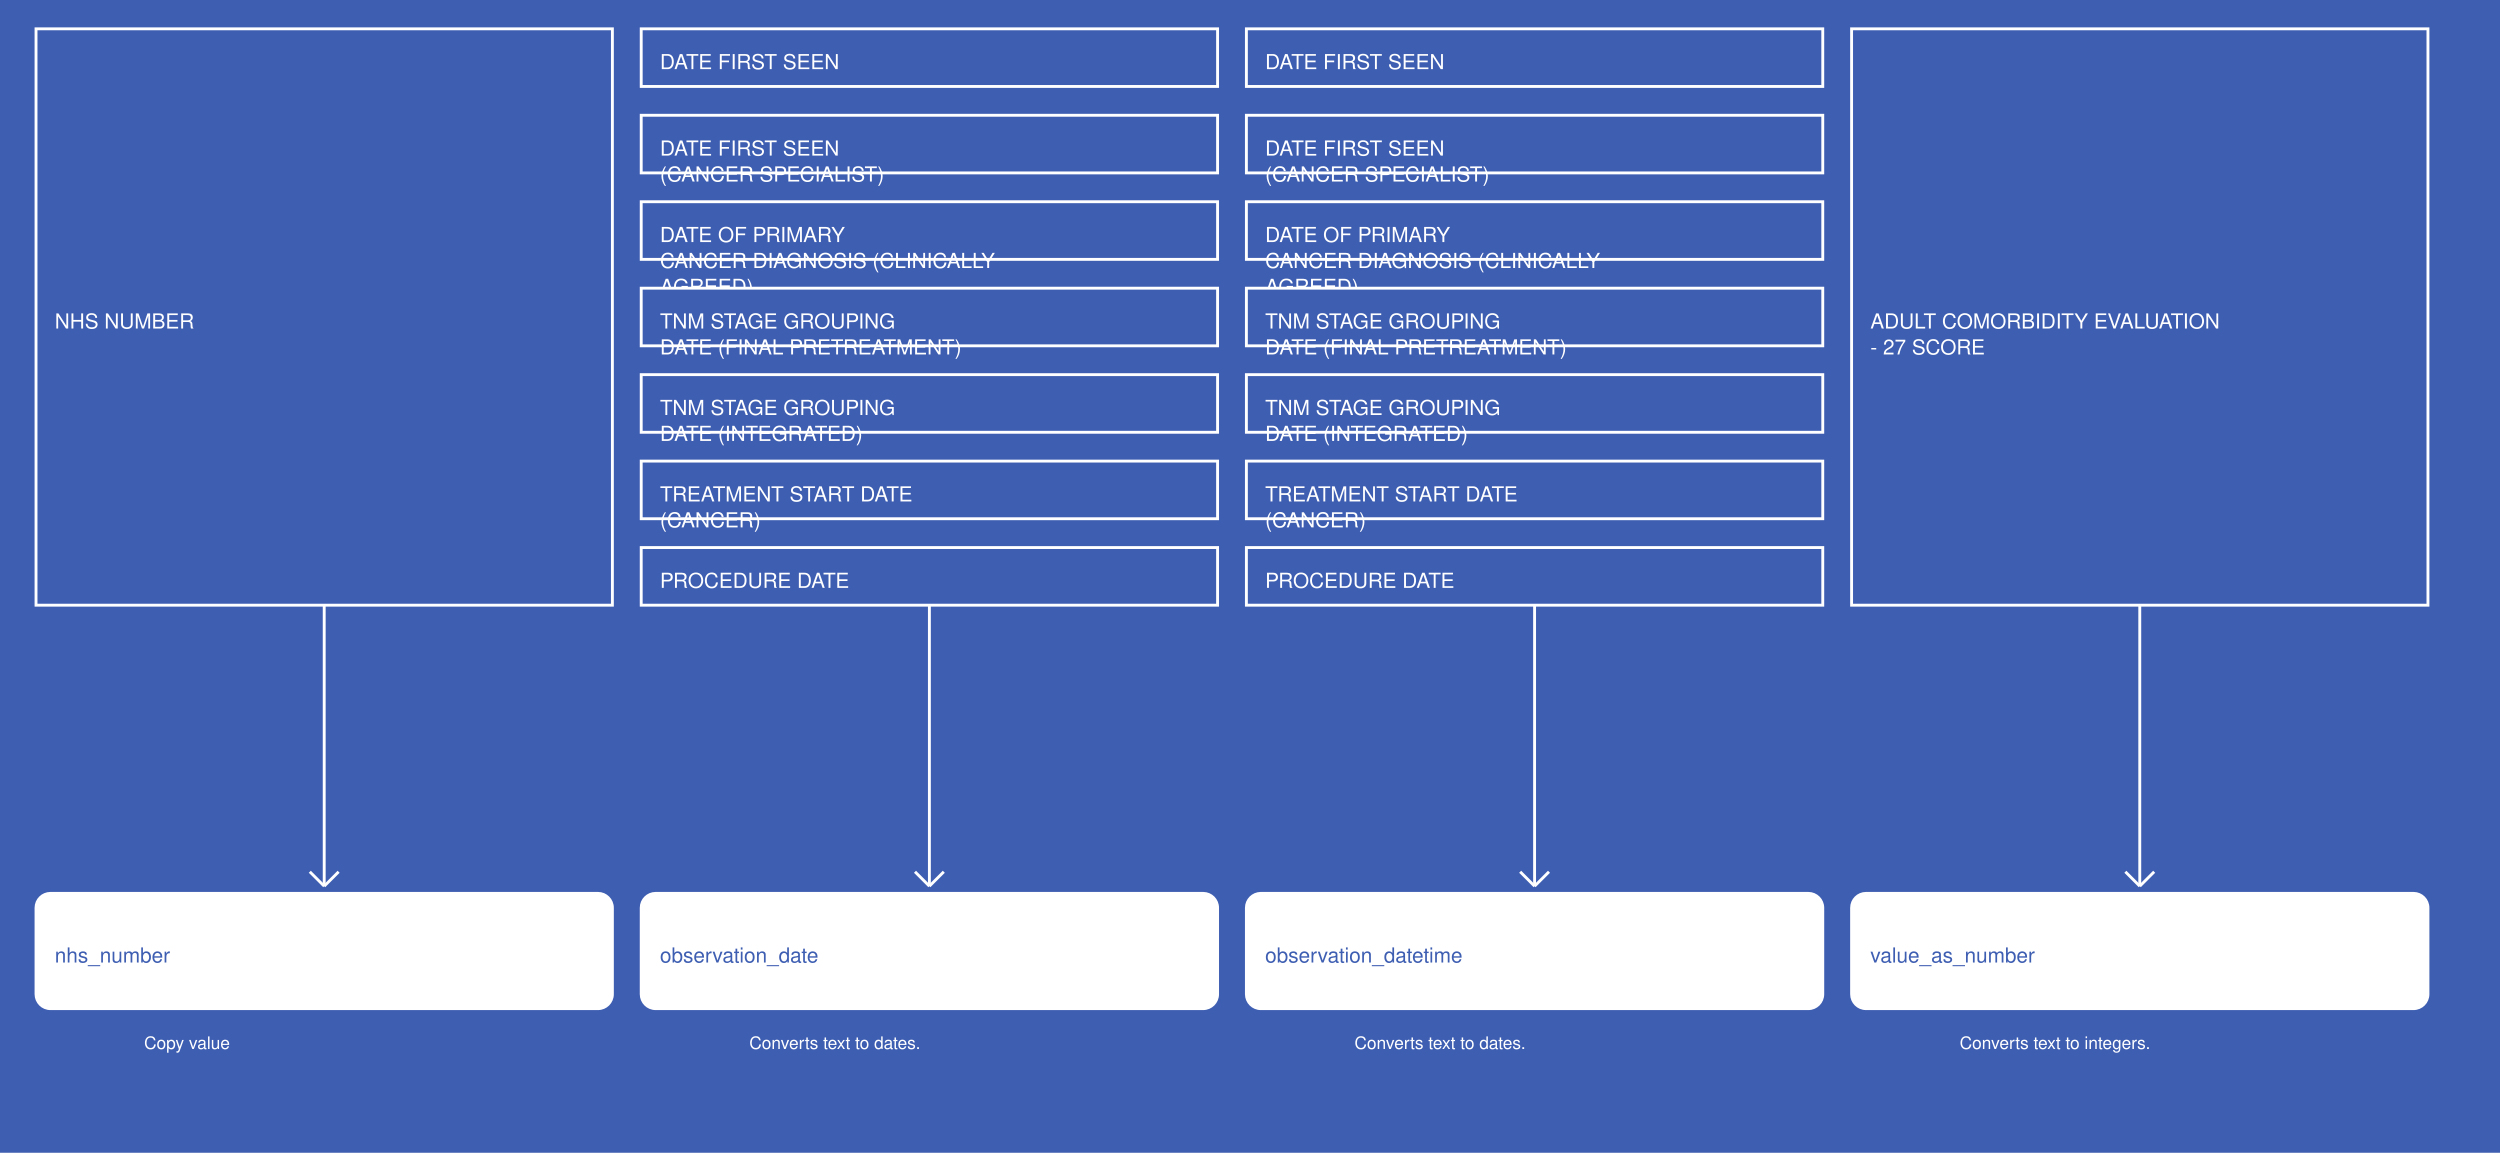
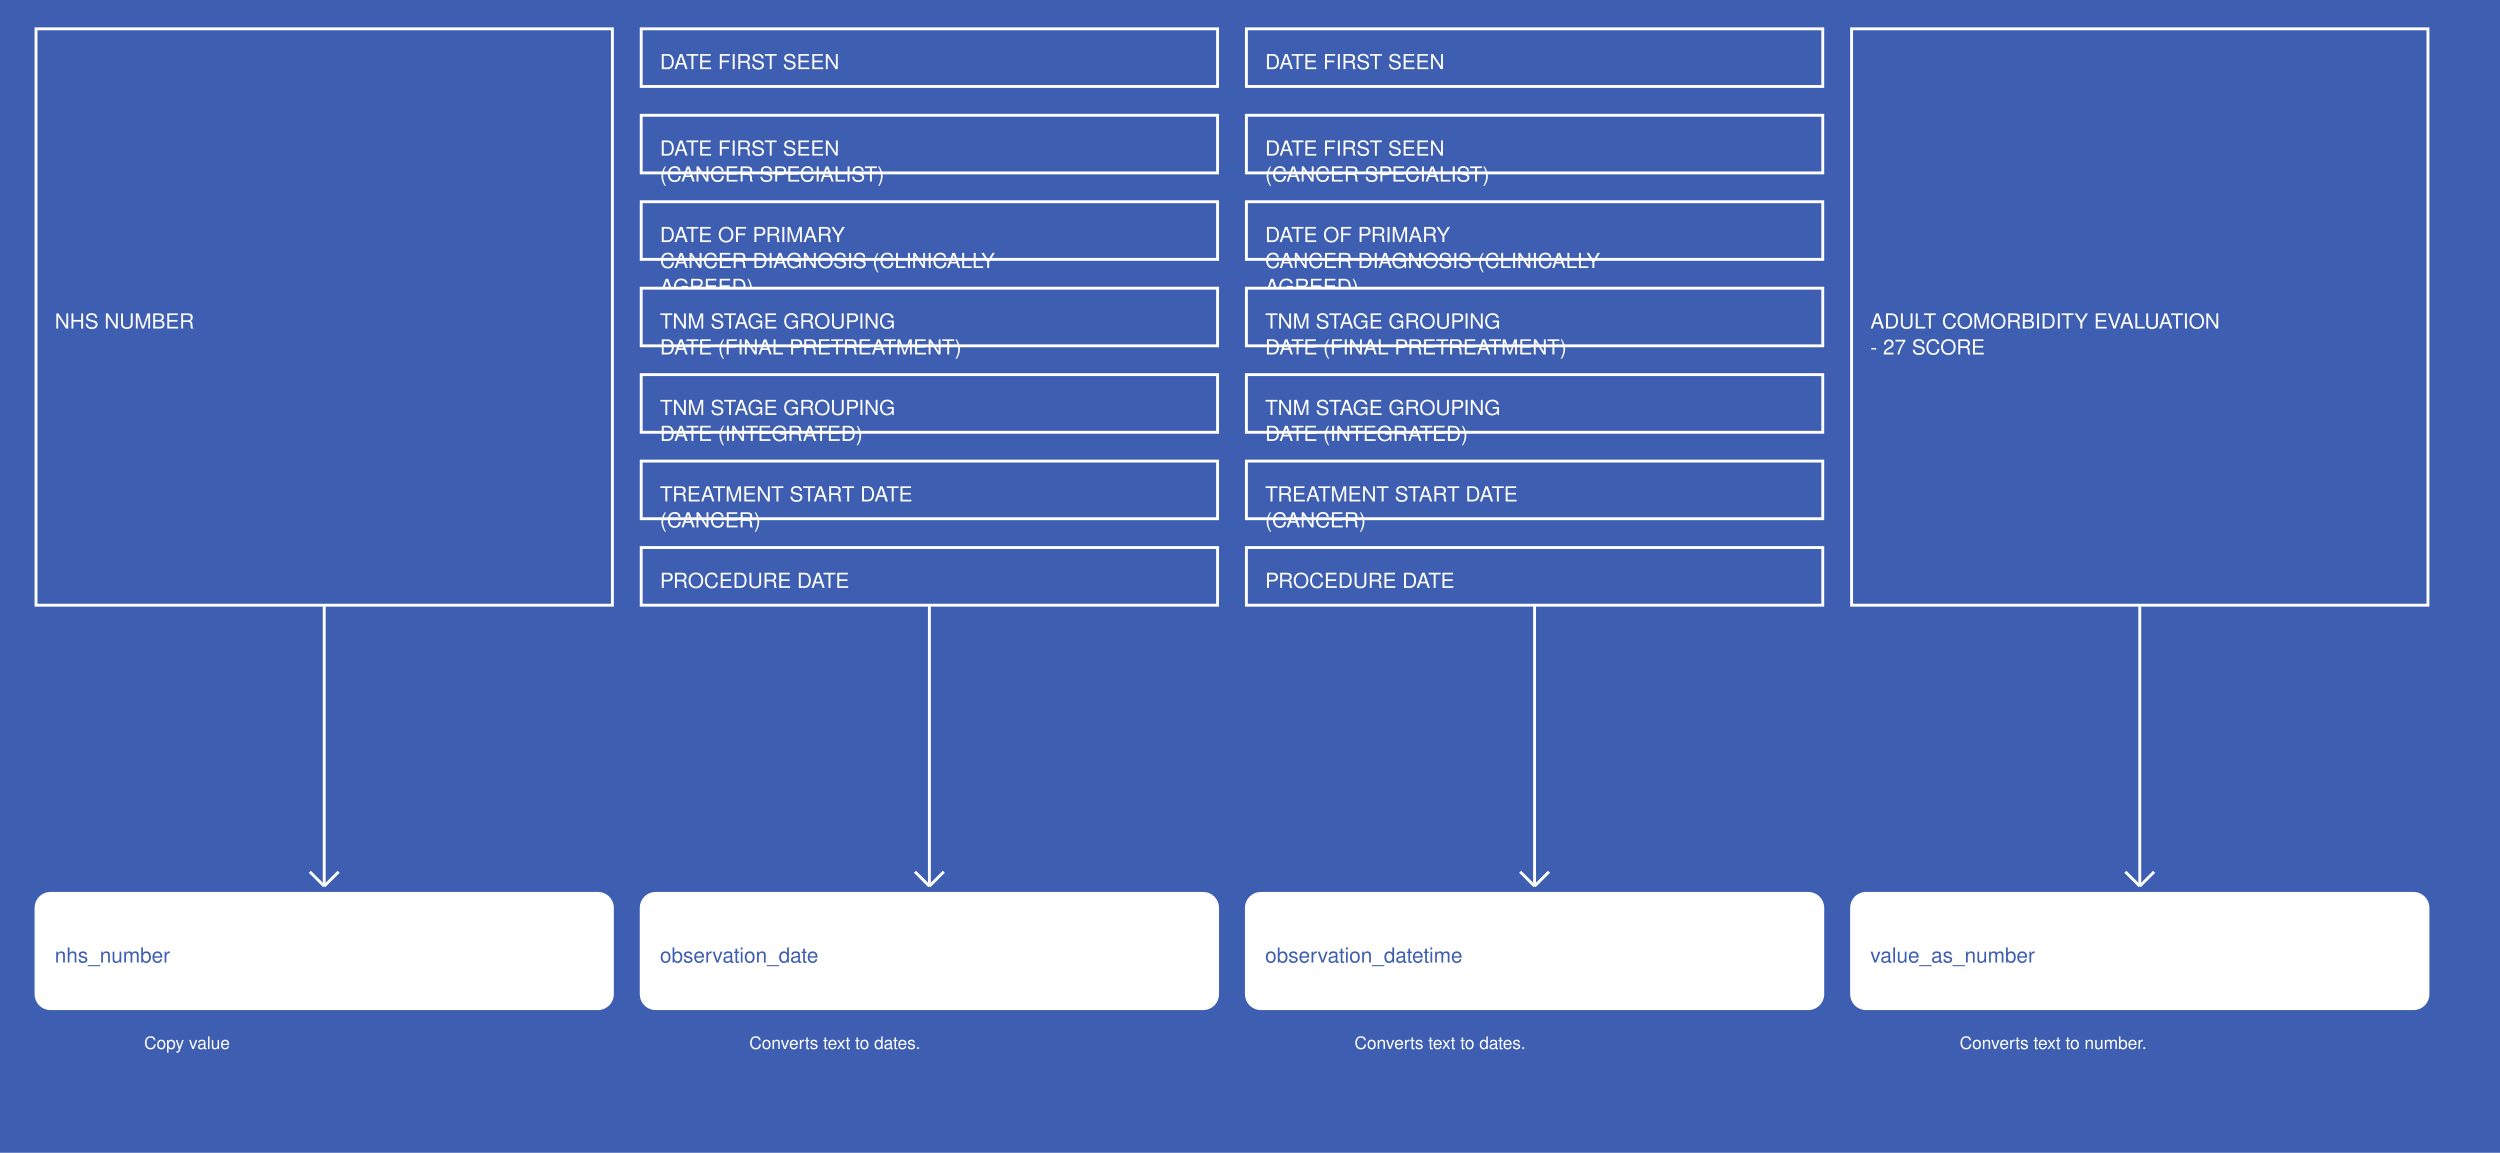
<svg xmlns="http://www.w3.org/2000/svg" width="1735" height="800">
  <rect width="100%" height="100%" fill="#3E5EB2" />
  <g>
    <rect x="25" y="20" width="400" height="400" fill="#3E5EB2" stroke="white" stroke-width="2" />
    <text x="38" y="228" fill="white" font-family="Helvetica" font-size="1.2em" text-anchor="start">NHS NUMBER</text>
  </g>
  <g>
    <line x1="225" y1="420" x2="225" y2="615" stroke="white" stroke-width="2" />
    <line x1="215" y1="605" x2="225" y2="615" stroke="white" stroke-width="2" />
    <line x1="235" y1="605" x2="225" y2="615" stroke="white" stroke-width="2" />
    <text x="100" y="728" fill="white" font-size="1em" font-family="Helvetica">Copy value</text>
  </g>
  <g>
    <rect x="25" y="620" width="400" height="80" fill="white" stroke="white" stroke-width="2" rx="10" />
    <text x="38" y="668" fill="#3E5EB2" font-family="Helvetica" font-size="1.2em" text-anchor="start">nhs_number</text>
  </g>
  <g>
    <rect x="445" y="20" width="400" height="40" fill="#3E5EB2" stroke="white" stroke-width="2" />
    <text x="458" y="48" fill="white" font-family="Helvetica" font-size="1.2em" text-anchor="start">DATE FIRST SEEN</text>
  </g>
  <g>
    <rect x="445" y="80" width="400" height="40" fill="#3E5EB2" stroke="white" stroke-width="2" />
    <text x="458" y="108" fill="white" font-family="Helvetica" font-size="1.2em" text-anchor="start">DATE FIRST SEEN</text>
    <text x="458" y="126" fill="white" font-family="Helvetica" font-size="1.2em" text-anchor="start">(CANCER SPECIALIST)</text>
  </g>
  <g>
    <rect x="445" y="140" width="400" height="40" fill="#3E5EB2" stroke="white" stroke-width="2" />
    <text x="458" y="168" fill="white" font-family="Helvetica" font-size="1.2em" text-anchor="start">DATE OF PRIMARY</text>
    <text x="458" y="186" fill="white" font-family="Helvetica" font-size="1.2em" text-anchor="start">CANCER DIAGNOSIS (CLINICALLY</text>
    <text x="458" y="204" fill="white" font-family="Helvetica" font-size="1.2em" text-anchor="start">AGREED)</text>
  </g>
  <g>
    <rect x="445" y="200" width="400" height="40" fill="#3E5EB2" stroke="white" stroke-width="2" />
    <text x="458" y="228" fill="white" font-family="Helvetica" font-size="1.2em" text-anchor="start">TNM STAGE GROUPING</text>
    <text x="458" y="246" fill="white" font-family="Helvetica" font-size="1.2em" text-anchor="start">DATE (FINAL PRETREATMENT)</text>
  </g>
  <g>
    <rect x="445" y="260" width="400" height="40" fill="#3E5EB2" stroke="white" stroke-width="2" />
    <text x="458" y="288" fill="white" font-family="Helvetica" font-size="1.2em" text-anchor="start">TNM STAGE GROUPING</text>
    <text x="458" y="306" fill="white" font-family="Helvetica" font-size="1.2em" text-anchor="start">DATE (INTEGRATED)</text>
  </g>
  <g>
    <rect x="445" y="320" width="400" height="40" fill="#3E5EB2" stroke="white" stroke-width="2" />
    <text x="458" y="348" fill="white" font-family="Helvetica" font-size="1.2em" text-anchor="start">TREATMENT START DATE</text>
    <text x="458" y="366" fill="white" font-family="Helvetica" font-size="1.2em" text-anchor="start">(CANCER)</text>
  </g>
  <g>
    <rect x="445" y="380" width="400" height="40" fill="#3E5EB2" stroke="white" stroke-width="2" />
    <text x="458" y="408" fill="white" font-family="Helvetica" font-size="1.2em" text-anchor="start">PROCEDURE DATE</text>
  </g>
  <g>
    <line x1="645" y1="420" x2="645" y2="615" stroke="white" stroke-width="2" />
    <line x1="635" y1="605" x2="645" y2="615" stroke="white" stroke-width="2" />
    <line x1="655" y1="605" x2="645" y2="615" stroke="white" stroke-width="2" />
    <text x="520" y="728" fill="white" font-size="1em" font-family="Helvetica">Converts text to dates.</text>
  </g>
  <g>
    <rect x="445" y="620" width="400" height="80" fill="white" stroke="white" stroke-width="2" rx="10" />
    <text x="458" y="668" fill="#3E5EB2" font-family="Helvetica" font-size="1.2em" text-anchor="start">observation_date</text>
  </g>
  <g>
    <rect x="865" y="20" width="400" height="40" fill="#3E5EB2" stroke="white" stroke-width="2" />
    <text x="878" y="48" fill="white" font-family="Helvetica" font-size="1.2em" text-anchor="start">DATE FIRST SEEN</text>
  </g>
  <g>
    <rect x="865" y="80" width="400" height="40" fill="#3E5EB2" stroke="white" stroke-width="2" />
    <text x="878" y="108" fill="white" font-family="Helvetica" font-size="1.2em" text-anchor="start">DATE FIRST SEEN</text>
    <text x="878" y="126" fill="white" font-family="Helvetica" font-size="1.2em" text-anchor="start">(CANCER SPECIALIST)</text>
  </g>
  <g>
    <rect x="865" y="140" width="400" height="40" fill="#3E5EB2" stroke="white" stroke-width="2" />
    <text x="878" y="168" fill="white" font-family="Helvetica" font-size="1.2em" text-anchor="start">DATE OF PRIMARY</text>
    <text x="878" y="186" fill="white" font-family="Helvetica" font-size="1.2em" text-anchor="start">CANCER DIAGNOSIS (CLINICALLY</text>
    <text x="878" y="204" fill="white" font-family="Helvetica" font-size="1.2em" text-anchor="start">AGREED)</text>
  </g>
  <g>
    <rect x="865" y="200" width="400" height="40" fill="#3E5EB2" stroke="white" stroke-width="2" />
    <text x="878" y="228" fill="white" font-family="Helvetica" font-size="1.2em" text-anchor="start">TNM STAGE GROUPING</text>
    <text x="878" y="246" fill="white" font-family="Helvetica" font-size="1.2em" text-anchor="start">DATE (FINAL PRETREATMENT)</text>
  </g>
  <g>
    <rect x="865" y="260" width="400" height="40" fill="#3E5EB2" stroke="white" stroke-width="2" />
    <text x="878" y="288" fill="white" font-family="Helvetica" font-size="1.2em" text-anchor="start">TNM STAGE GROUPING</text>
    <text x="878" y="306" fill="white" font-family="Helvetica" font-size="1.2em" text-anchor="start">DATE (INTEGRATED)</text>
  </g>
  <g>
    <rect x="865" y="320" width="400" height="40" fill="#3E5EB2" stroke="white" stroke-width="2" />
    <text x="878" y="348" fill="white" font-family="Helvetica" font-size="1.2em" text-anchor="start">TREATMENT START DATE</text>
    <text x="878" y="366" fill="white" font-family="Helvetica" font-size="1.2em" text-anchor="start">(CANCER)</text>
  </g>
  <g>
    <rect x="865" y="380" width="400" height="40" fill="#3E5EB2" stroke="white" stroke-width="2" />
    <text x="878" y="408" fill="white" font-family="Helvetica" font-size="1.2em" text-anchor="start">PROCEDURE DATE</text>
  </g>
  <g>
    <line x1="1065" y1="420" x2="1065" y2="615" stroke="white" stroke-width="2" />
    <line x1="1055" y1="605" x2="1065" y2="615" stroke="white" stroke-width="2" />
    <line x1="1075" y1="605" x2="1065" y2="615" stroke="white" stroke-width="2" />
    <text x="940" y="728" fill="white" font-size="1em" font-family="Helvetica">Converts text to dates.</text>
  </g>
  <g>
    <rect x="865" y="620" width="400" height="80" fill="white" stroke="white" stroke-width="2" rx="10" />
    <text x="878" y="668" fill="#3E5EB2" font-family="Helvetica" font-size="1.2em" text-anchor="start">observation_datetime</text>
  </g>
  <g>
    <rect x="1285" y="20" width="400" height="400" fill="#3E5EB2" stroke="white" stroke-width="2" />
    <text x="1298" y="228" fill="white" font-family="Helvetica" font-size="1.2em" text-anchor="start">ADULT COMORBIDITY EVALUATION</text>
    <text x="1298" y="246" fill="white" font-family="Helvetica" font-size="1.2em" text-anchor="start">- 27 SCORE</text>
  </g>
  <g>
    <line x1="1485" y1="420" x2="1485" y2="615" stroke="white" stroke-width="2" />
    <line x1="1475" y1="605" x2="1485" y2="615" stroke="white" stroke-width="2" />
    <line x1="1495" y1="605" x2="1485" y2="615" stroke="white" stroke-width="2" />
-     <text x="1360" y="728" fill="white" font-size="1em" font-family="Helvetica">Converts text to integers.</text>
+     <text x="1360" y="728" fill="white" font-size="1em" font-family="Helvetica">Converts text to number.</text>
  </g>
  <g>
    <rect x="1285" y="620" width="400" height="80" fill="white" stroke="white" stroke-width="2" rx="10" />
    <text x="1298" y="668" fill="#3E5EB2" font-family="Helvetica" font-size="1.2em" text-anchor="start">value_as_number</text>
  </g>
</svg>
